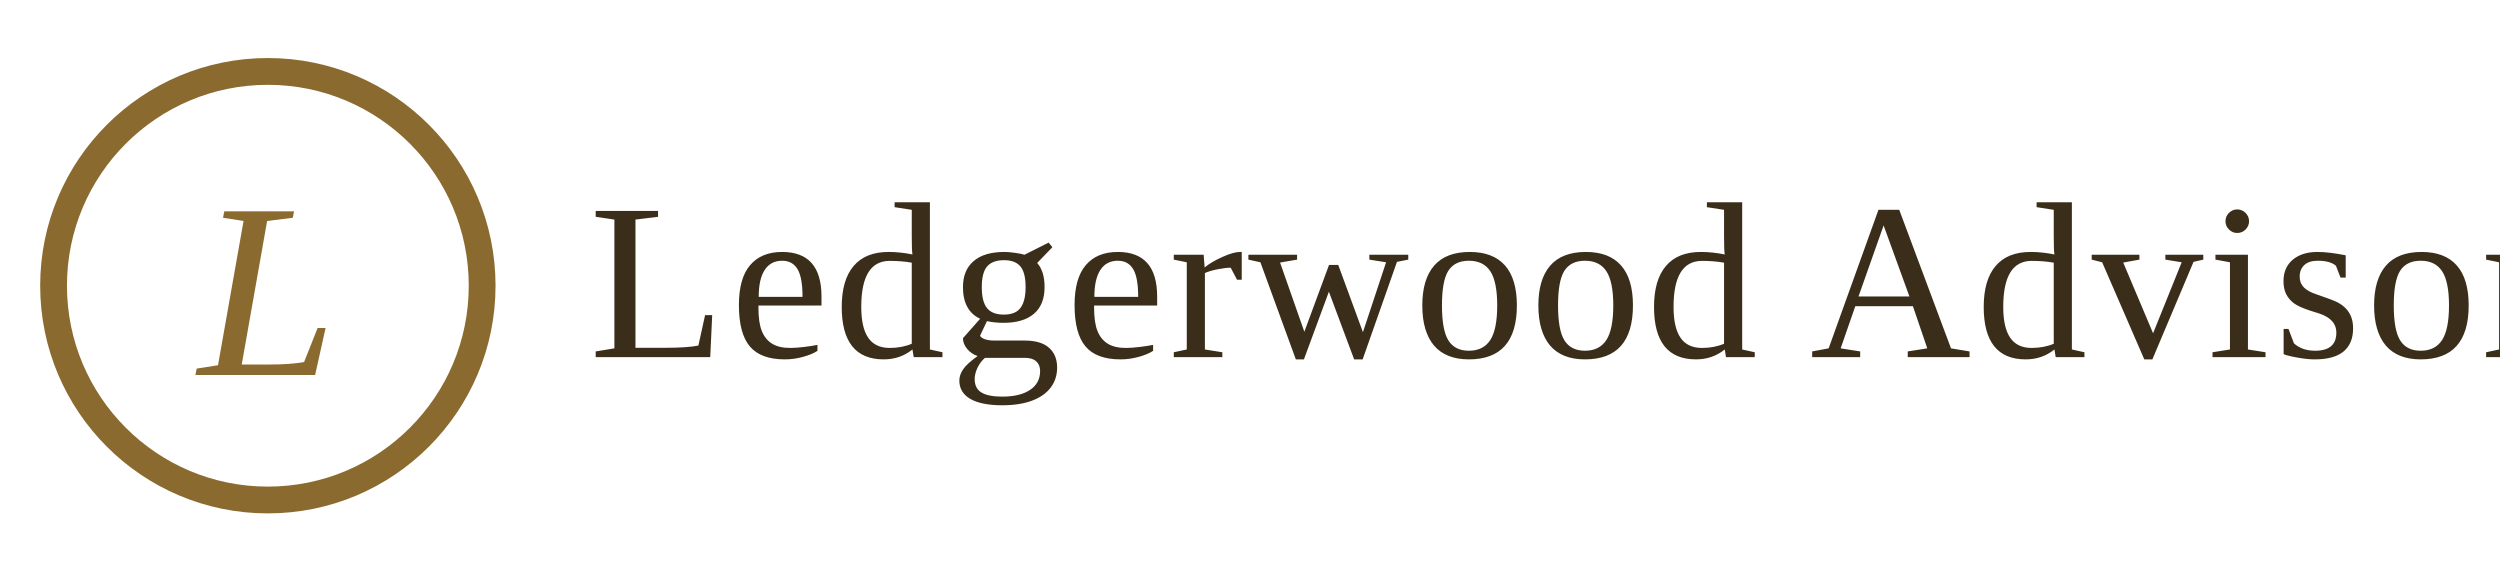
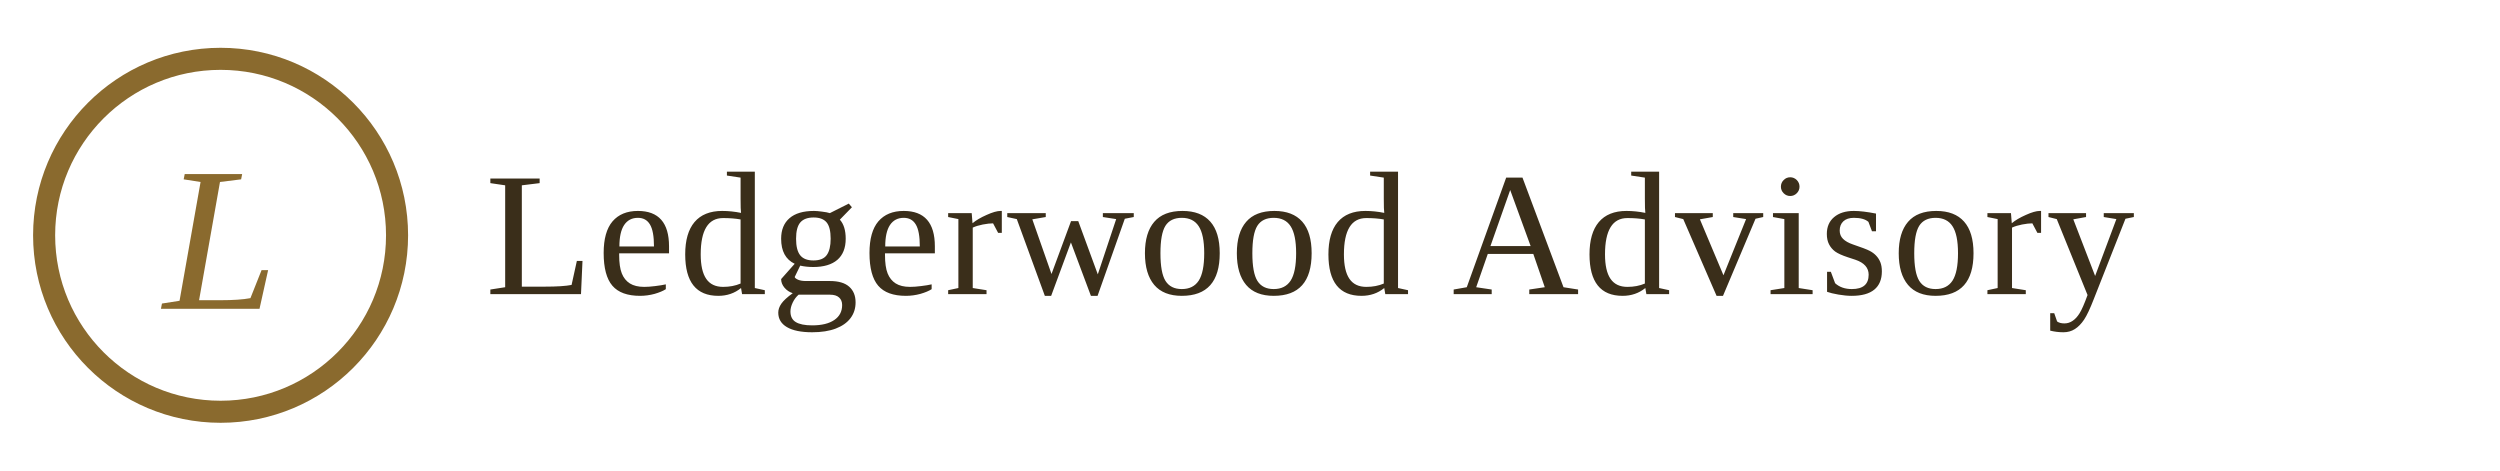
- <svg xmlns="http://www.w3.org/2000/svg" viewBox="0 0 280 64" width="280" height="64">
+ <svg xmlns="http://www.w3.org/2000/svg" viewBox="0 0 340 64" width="340" height="64">
  <circle cx="30" cy="32" r="24" fill="none" stroke="#8A6A2E" stroke-width="3" />
  <text x="30" y="42" text-anchor="middle" font-family="Georgia, 'Times New Roman', serif" font-size="28" font-style="italic" fill="#8A6A2E">L</text>
-   <text x="66" y="40" font-family="Georgia, 'Times New Roman', serif" font-size="25" fill="#3A2E1A" letter-spacing="0.5">Ledgerwood Advisory</text>
+   <text x="66" y="40" font-family="Georgia, 'Times New Roman', serif" font-size="24" fill="#3A2E1A" letter-spacing="0.5">Ledgerwood Advisory</text>
</svg>
